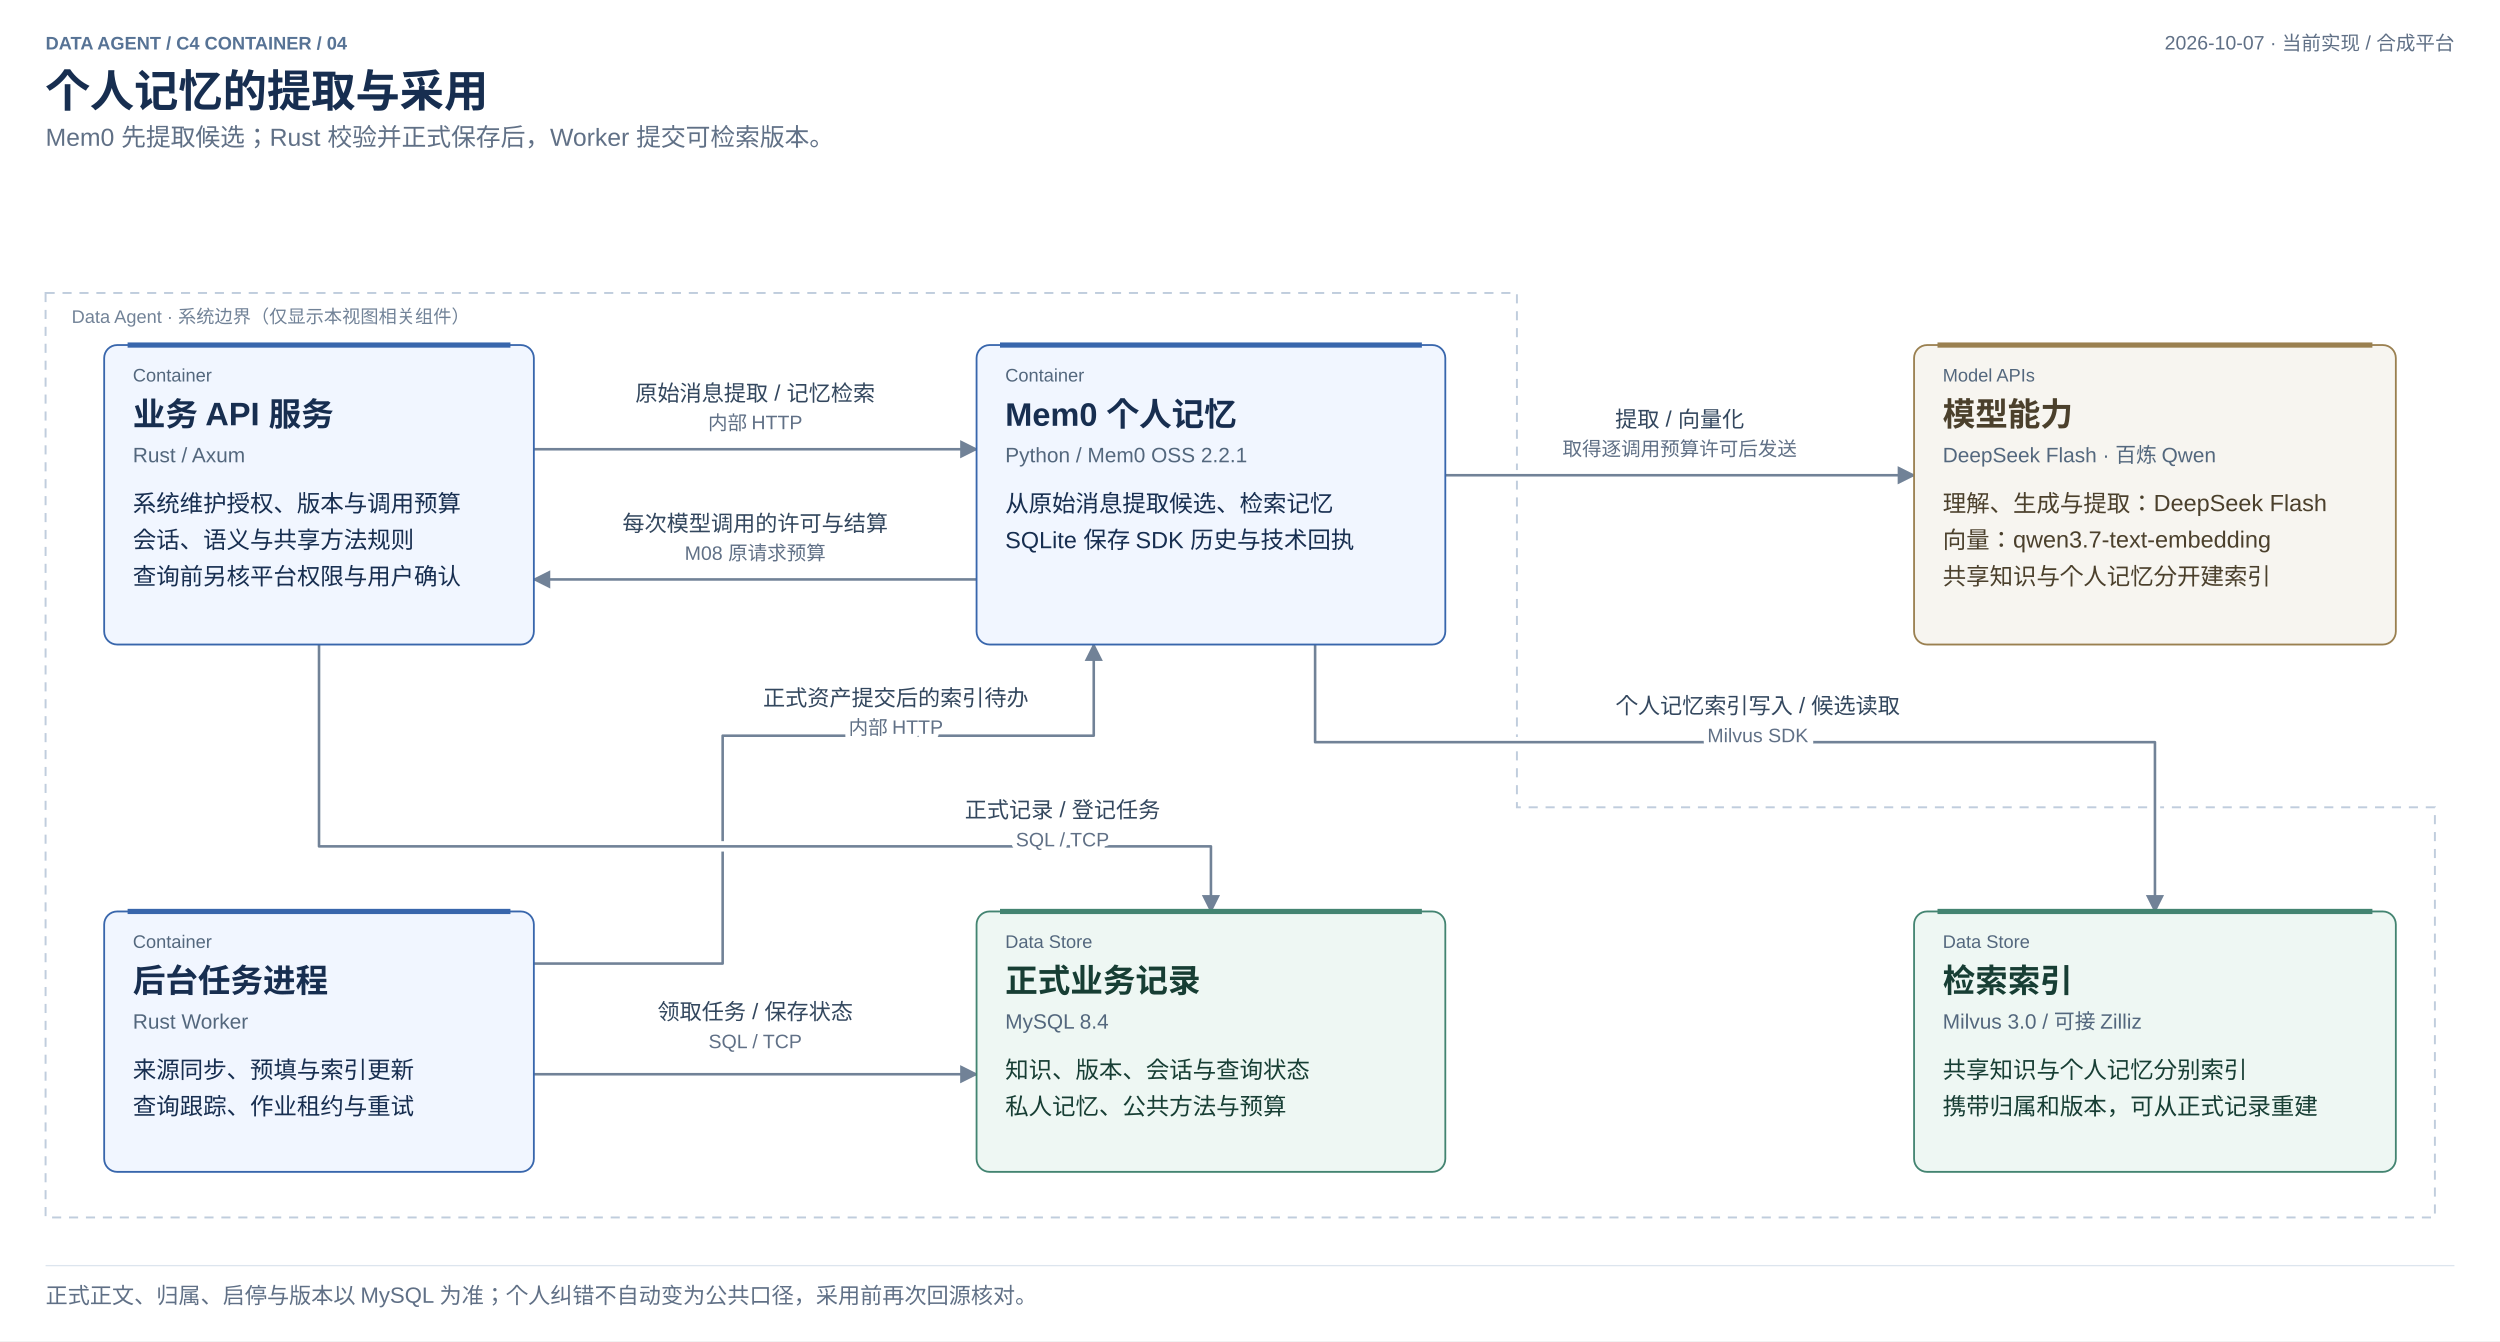
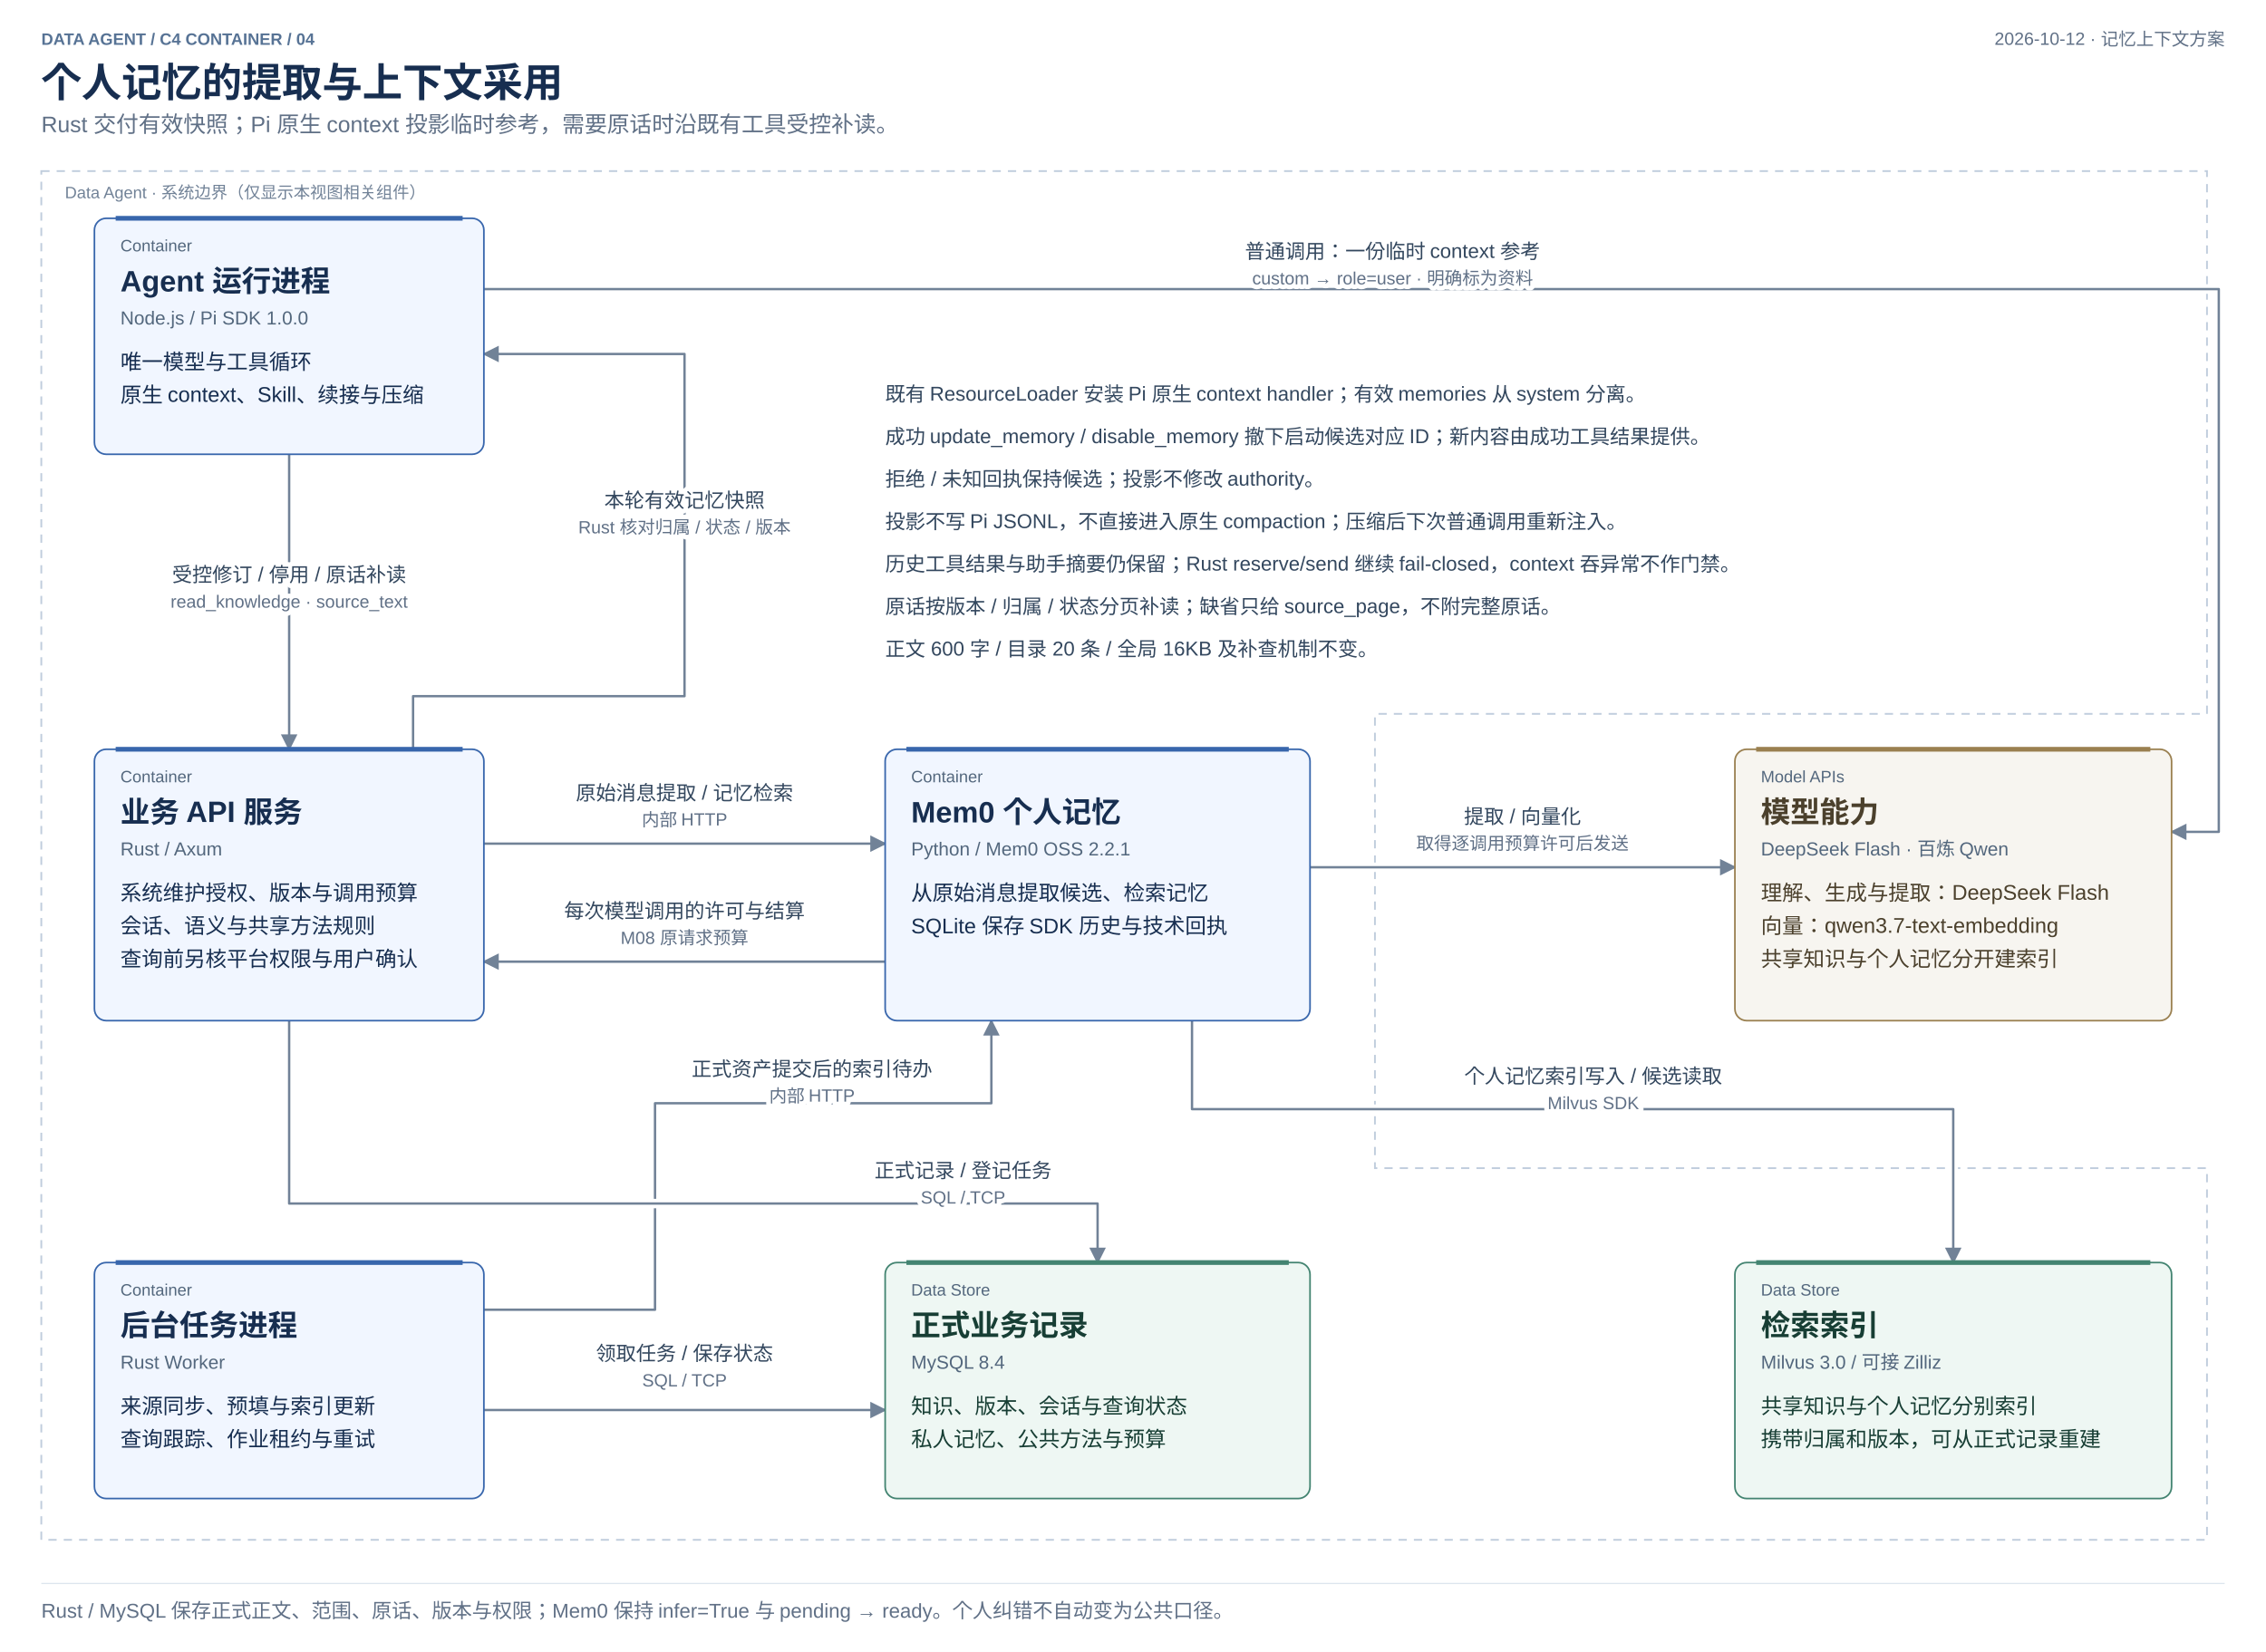
- <svg xmlns="http://www.w3.org/2000/svg" width="1920" height="1030" viewBox="0 0 1920 1030" role="img" aria-labelledby="title description">
+ <svg xmlns="http://www.w3.org/2000/svg" width="1920" height="1400" viewBox="0 0 1920 1400" role="img" aria-labelledby="title description">
  <g transform="translate(0 0)">
    <g class="view" data-view="memory" font-family="Arial, PingFang SC, Microsoft YaHei, sans-serif">
      <defs>
        <marker id="arrow-memory" viewBox="0 0 10 10" refX="9" refY="5" markerWidth="7" markerHeight="7" orient="auto">
          <path d="M0 0 L10 5 L0 10Z" fill="#718297" />
        </marker>
      </defs>
-       <rect width="1920" height="1030" fill="white" />
+       <rect width="1920" height="1400" fill="white" />
      <text x="35" y="38" font-size="14" font-weight="600" fill="#577395" text-anchor="start">DATA AGENT  /  C4 CONTAINER  /  04</text>
-       <text x="35" y="82" font-size="34" font-weight="650" fill="#172e50" text-anchor="start">个人记忆的提取与采用</text>
-       <text x="35" y="112" font-size="19" font-weight="400" fill="#607086" text-anchor="start">Mem0 先提取候选；Rust 校验并正式保存后，Worker 提交可检索版本。</text>
-       <text x="1885" y="38" font-size="15" font-weight="500" fill="#607086" text-anchor="end">2026-10-07 · 当前实现 / 合成平台</text>
+       <text x="35" y="82" font-size="34" font-weight="650" fill="#172e50" text-anchor="start">个人记忆的提取与上下文采用</text>
+       <text x="35" y="112" font-size="19" font-weight="400" fill="#607086" text-anchor="start">Rust 交付有效快照；Pi 原生 context 投影临时参考，需要原话时沿既有工具受控补读。</text>
+       <text x="1885" y="38" font-size="15" font-weight="500" fill="#607086" text-anchor="end">2026-10-12 · 记忆上下文方案</text>
      <g class="boundary" fill="none" stroke="#c0cddd" stroke-width="1.5" stroke-dasharray="7 6">
-         <path d="M35 225 H1165 V620 H1870 V935 H35 Z" />
+         <path d="M35 145 H1870 V605 H1165 V990 H1870 V1305 H35 Z" />
      </g>
-       <text x="55" y="248" font-size="14" font-weight="500" fill="#718297" text-anchor="start">Data Agent · 系统边界（仅显示本视图相关组件）</text>
+       <text x="55" y="168" font-size="14" font-weight="500" fill="#718297" text-anchor="start">Data Agent · 系统边界（仅显示本视图相关组件）</text>
+       <g class="relationship" data-edge="run" data-source="api" data-target="pi">
+         <path d="M350 635 L350 590 L580 590 L580 300 L410 300" fill="none" stroke="white" stroke-width="8" />
+         <path d="M350 635 L350 590 L580 590 L580 300 L410 300" fill="none" stroke="#718297" stroke-width="2" stroke-linejoin="round" marker-end="url(#arrow-memory)" />
+       </g>
+       <g class="relationship" data-edge="tools" data-source="pi" data-target="api">
+         <path d="M245 385 L245 635" fill="none" stroke="white" stroke-width="8" />
+         <path d="M245 385 L245 635" fill="none" stroke="#718297" stroke-width="2" stroke-linejoin="round" marker-end="url(#arrow-memory)" />
+       </g>
+       <g class="relationship" data-edge="generate" data-source="pi" data-target="models">
+         <path d="M410 245 L1880 245 L1880 705 L1840 705" fill="none" stroke="white" stroke-width="8" />
+         <path d="M410 245 L1880 245 L1880 705 L1840 705" fill="none" stroke="#718297" stroke-width="2" stroke-linejoin="round" marker-end="url(#arrow-memory)" />
+       </g>
      <g class="relationship" data-edge="remember" data-source="api" data-target="memory">
-         <path d="M410 345 L750 345" fill="none" stroke="white" stroke-width="8" />
-         <path d="M410 345 L750 345" fill="none" stroke="#718297" stroke-width="2" stroke-linejoin="round" marker-end="url(#arrow-memory)" />
+         <path d="M410 715 L750 715" fill="none" stroke="white" stroke-width="8" />
+         <path d="M410 715 L750 715" fill="none" stroke="#718297" stroke-width="2" stroke-linejoin="round" marker-end="url(#arrow-memory)" />
      </g>
      <g class="relationship" data-edge="memory-budget" data-source="memory" data-target="api">
-         <path d="M750 445 L410 445" fill="none" stroke="white" stroke-width="8" />
-         <path d="M750 445 L410 445" fill="none" stroke="#718297" stroke-width="2" stroke-linejoin="round" marker-end="url(#arrow-memory)" />
+         <path d="M750 815 L410 815" fill="none" stroke="white" stroke-width="8" />
+         <path d="M750 815 L410 815" fill="none" stroke="#718297" stroke-width="2" stroke-linejoin="round" marker-end="url(#arrow-memory)" />
      </g>
      <g class="relationship" data-edge="memory-model" data-source="memory" data-target="models">
-         <path d="M1110 365 L1470 365" fill="none" stroke="white" stroke-width="8" />
-         <path d="M1110 365 L1470 365" fill="none" stroke="#718297" stroke-width="2" stroke-linejoin="round" marker-end="url(#arrow-memory)" />
+         <path d="M1110 735 L1470 735" fill="none" stroke="white" stroke-width="8" />
+         <path d="M1110 735 L1470 735" fill="none" stroke="#718297" stroke-width="2" stroke-linejoin="round" marker-end="url(#arrow-memory)" />
      </g>
      <g class="relationship" data-edge="memory-index" data-source="memory" data-target="vector">
-         <path d="M1010 495 L1010 570 L1655 570 L1655 700" fill="none" stroke="white" stroke-width="8" />
-         <path d="M1010 495 L1010 570 L1655 570 L1655 700" fill="none" stroke="#718297" stroke-width="2" stroke-linejoin="round" marker-end="url(#arrow-memory)" />
+         <path d="M1010 865 L1010 940 L1655 940 L1655 1070" fill="none" stroke="white" stroke-width="8" />
+         <path d="M1010 865 L1010 940 L1655 940 L1655 1070" fill="none" stroke="#718297" stroke-width="2" stroke-linejoin="round" marker-end="url(#arrow-memory)" />
      </g>
      <g class="relationship" data-edge="commit-memory" data-source="worker" data-target="memory">
-         <path d="M410 740 L555 740 L555 565 L840 565 L840 495" fill="none" stroke="white" stroke-width="8" />
-         <path d="M410 740 L555 740 L555 565 L840 565 L840 495" fill="none" stroke="#718297" stroke-width="2" stroke-linejoin="round" marker-end="url(#arrow-memory)" />
+         <path d="M410 1110 L555 1110 L555 935 L840 935 L840 865" fill="none" stroke="white" stroke-width="8" />
+         <path d="M410 1110 L555 1110 L555 935 L840 935 L840 865" fill="none" stroke="#718297" stroke-width="2" stroke-linejoin="round" marker-end="url(#arrow-memory)" />
      </g>
      <g class="relationship" data-edge="records" data-source="api" data-target="mysql">
-         <path d="M245 495 L245 650 L930 650 L930 700" fill="none" stroke="white" stroke-width="8" />
-         <path d="M245 495 L245 650 L930 650 L930 700" fill="none" stroke="#718297" stroke-width="2" stroke-linejoin="round" marker-end="url(#arrow-memory)" />
+         <path d="M245 865 L245 1020 L930 1020 L930 1070" fill="none" stroke="white" stroke-width="8" />
+         <path d="M245 865 L245 1020 L930 1020 L930 1070" fill="none" stroke="#718297" stroke-width="2" stroke-linejoin="round" marker-end="url(#arrow-memory)" />
      </g>
      <g class="relationship" data-edge="claim" data-source="worker" data-target="mysql">
-         <path d="M410 825 L750 825" fill="none" stroke="white" stroke-width="8" />
-         <path d="M410 825 L750 825" fill="none" stroke="#718297" stroke-width="2" stroke-linejoin="round" marker-end="url(#arrow-memory)" />
+         <path d="M410 1195 L750 1195" fill="none" stroke="white" stroke-width="8" />
+         <path d="M410 1195 L750 1195" fill="none" stroke="#718297" stroke-width="2" stroke-linejoin="round" marker-end="url(#arrow-memory)" />
+       </g>
+       <g class="node" data-node="pi">
+         <rect class="node-box" x="80" y="185" width="330" height="200" rx="10" fill="#f1f6ff" stroke="#3866ac" stroke-width="1.4" />
+         <path d="M98 185 H392" stroke="#3866ac" stroke-width="4" />
+         <text x="102" y="213" font-size="14" font-weight="500" fill="#53677d" text-anchor="start">Container</text>
+         <text x="102" y="247" font-size="25" font-weight="650" fill="#172e50" text-anchor="start">Agent 运行进程</text>
+         <text x="102" y="275" font-size="16" font-weight="500" fill="#53677d" text-anchor="start">Node.js / Pi SDK 1.0.0</text>
+         <text x="102" y="313" font-size="18" font-weight="400" fill="#172e50" text-anchor="start">唯一模型与工具循环</text>
+         <text x="102" y="341" font-size="18" font-weight="400" fill="#172e50" text-anchor="start">原生 context、Skill、续接与压缩</text>
      </g>
      <g class="node" data-node="api">
-         <rect class="node-box" x="80" y="265" width="330" height="230" rx="10" fill="#f1f6ff" stroke="#3866ac" stroke-width="1.4" />
-         <path d="M98 265 H392" stroke="#3866ac" stroke-width="4" />
-         <text x="102" y="293" font-size="14" font-weight="500" fill="#53677d" text-anchor="start">Container</text>
-         <text x="102" y="327" font-size="25" font-weight="650" fill="#172e50" text-anchor="start">业务 API 服务</text>
-         <text x="102" y="355" font-size="16" font-weight="500" fill="#53677d" text-anchor="start">Rust / Axum</text>
-         <text x="102" y="393" font-size="18" font-weight="400" fill="#172e50" text-anchor="start">系统维护授权、版本与调用预算</text>
-         <text x="102" y="421" font-size="18" font-weight="400" fill="#172e50" text-anchor="start">会话、语义与共享方法规则</text>
-         <text x="102" y="449" font-size="18" font-weight="400" fill="#172e50" text-anchor="start">查询前另核平台权限与用户确认</text>
+         <rect class="node-box" x="80" y="635" width="330" height="230" rx="10" fill="#f1f6ff" stroke="#3866ac" stroke-width="1.4" />
+         <path d="M98 635 H392" stroke="#3866ac" stroke-width="4" />
+         <text x="102" y="663" font-size="14" font-weight="500" fill="#53677d" text-anchor="start">Container</text>
+         <text x="102" y="697" font-size="25" font-weight="650" fill="#172e50" text-anchor="start">业务 API 服务</text>
+         <text x="102" y="725" font-size="16" font-weight="500" fill="#53677d" text-anchor="start">Rust / Axum</text>
+         <text x="102" y="763" font-size="18" font-weight="400" fill="#172e50" text-anchor="start">系统维护授权、版本与调用预算</text>
+         <text x="102" y="791" font-size="18" font-weight="400" fill="#172e50" text-anchor="start">会话、语义与共享方法规则</text>
+         <text x="102" y="819" font-size="18" font-weight="400" fill="#172e50" text-anchor="start">查询前另核平台权限与用户确认</text>
      </g>
      <g class="node" data-node="memory">
-         <rect class="node-box" x="750" y="265" width="360" height="230" rx="10" fill="#f1f6ff" stroke="#3866ac" stroke-width="1.4" />
-         <path d="M768 265 H1092" stroke="#3866ac" stroke-width="4" />
-         <text x="772" y="293" font-size="14" font-weight="500" fill="#53677d" text-anchor="start">Container</text>
-         <text x="772" y="327" font-size="25" font-weight="650" fill="#172e50" text-anchor="start">Mem0 个人记忆</text>
-         <text x="772" y="355" font-size="16" font-weight="500" fill="#53677d" text-anchor="start">Python / Mem0 OSS 2.2.1</text>
-         <text x="772" y="393" font-size="18" font-weight="400" fill="#172e50" text-anchor="start">从原始消息提取候选、检索记忆</text>
-         <text x="772" y="421" font-size="18" font-weight="400" fill="#172e50" text-anchor="start">SQLite 保存 SDK 历史与技术回执</text>
+         <rect class="node-box" x="750" y="635" width="360" height="230" rx="10" fill="#f1f6ff" stroke="#3866ac" stroke-width="1.4" />
+         <path d="M768 635 H1092" stroke="#3866ac" stroke-width="4" />
+         <text x="772" y="663" font-size="14" font-weight="500" fill="#53677d" text-anchor="start">Container</text>
+         <text x="772" y="697" font-size="25" font-weight="650" fill="#172e50" text-anchor="start">Mem0 个人记忆</text>
+         <text x="772" y="725" font-size="16" font-weight="500" fill="#53677d" text-anchor="start">Python / Mem0 OSS 2.2.1</text>
+         <text x="772" y="763" font-size="18" font-weight="400" fill="#172e50" text-anchor="start">从原始消息提取候选、检索记忆</text>
+         <text x="772" y="791" font-size="18" font-weight="400" fill="#172e50" text-anchor="start">SQLite 保存 SDK 历史与技术回执</text>
      </g>
      <g class="node" data-node="models">
-         <rect class="node-box" x="1470" y="265" width="370" height="230" rx="10" fill="#f7f5f0" stroke="#9a8050" stroke-width="1.4" />
-         <path d="M1488 265 H1822" stroke="#9a8050" stroke-width="4" />
-         <text x="1492" y="293" font-size="14" font-weight="500" fill="#53677d" text-anchor="start">Model APIs</text>
-         <text x="1492" y="327" font-size="25" font-weight="650" fill="#4b402c" text-anchor="start">模型能力</text>
-         <text x="1492" y="355" font-size="16" font-weight="500" fill="#53677d" text-anchor="start">DeepSeek Flash · 百炼 Qwen</text>
-         <text x="1492" y="393" font-size="18" font-weight="400" fill="#4b402c" text-anchor="start">理解、生成与提取：DeepSeek Flash</text>
-         <text x="1492" y="421" font-size="18" font-weight="400" fill="#4b402c" text-anchor="start">向量：qwen3.7-text-embedding</text>
-         <text x="1492" y="449" font-size="18" font-weight="400" fill="#4b402c" text-anchor="start">共享知识与个人记忆分开建索引</text>
+         <rect class="node-box" x="1470" y="635" width="370" height="230" rx="10" fill="#f7f5f0" stroke="#9a8050" stroke-width="1.4" />
+         <path d="M1488 635 H1822" stroke="#9a8050" stroke-width="4" />
+         <text x="1492" y="663" font-size="14" font-weight="500" fill="#53677d" text-anchor="start">Model APIs</text>
+         <text x="1492" y="697" font-size="25" font-weight="650" fill="#4b402c" text-anchor="start">模型能力</text>
+         <text x="1492" y="725" font-size="16" font-weight="500" fill="#53677d" text-anchor="start">DeepSeek Flash · 百炼 Qwen</text>
+         <text x="1492" y="763" font-size="18" font-weight="400" fill="#4b402c" text-anchor="start">理解、生成与提取：DeepSeek Flash</text>
+         <text x="1492" y="791" font-size="18" font-weight="400" fill="#4b402c" text-anchor="start">向量：qwen3.7-text-embedding</text>
+         <text x="1492" y="819" font-size="18" font-weight="400" fill="#4b402c" text-anchor="start">共享知识与个人记忆分开建索引</text>
      </g>
      <g class="node" data-node="worker">
-         <rect class="node-box" x="80" y="700" width="330" height="200" rx="10" fill="#f1f6ff" stroke="#3866ac" stroke-width="1.4" />
-         <path d="M98 700 H392" stroke="#3866ac" stroke-width="4" />
-         <text x="102" y="728" font-size="14" font-weight="500" fill="#53677d" text-anchor="start">Container</text>
-         <text x="102" y="762" font-size="25" font-weight="650" fill="#172e50" text-anchor="start">后台任务进程</text>
-         <text x="102" y="790" font-size="16" font-weight="500" fill="#53677d" text-anchor="start">Rust Worker</text>
-         <text x="102" y="828" font-size="18" font-weight="400" fill="#172e50" text-anchor="start">来源同步、预填与索引更新</text>
-         <text x="102" y="856" font-size="18" font-weight="400" fill="#172e50" text-anchor="start">查询跟踪、作业租约与重试</text>
+         <rect class="node-box" x="80" y="1070" width="330" height="200" rx="10" fill="#f1f6ff" stroke="#3866ac" stroke-width="1.4" />
+         <path d="M98 1070 H392" stroke="#3866ac" stroke-width="4" />
+         <text x="102" y="1098" font-size="14" font-weight="500" fill="#53677d" text-anchor="start">Container</text>
+         <text x="102" y="1132" font-size="25" font-weight="650" fill="#172e50" text-anchor="start">后台任务进程</text>
+         <text x="102" y="1160" font-size="16" font-weight="500" fill="#53677d" text-anchor="start">Rust Worker</text>
+         <text x="102" y="1198" font-size="18" font-weight="400" fill="#172e50" text-anchor="start">来源同步、预填与索引更新</text>
+         <text x="102" y="1226" font-size="18" font-weight="400" fill="#172e50" text-anchor="start">查询跟踪、作业租约与重试</text>
      </g>
      <g class="node" data-node="mysql">
-         <rect class="node-box" x="750" y="700" width="360" height="200" rx="10" fill="#eef7f3" stroke="#438471" stroke-width="1.4" />
-         <path d="M768 700 H1092" stroke="#438471" stroke-width="4" />
-         <text x="772" y="728" font-size="14" font-weight="500" fill="#53677d" text-anchor="start">Data Store</text>
-         <text x="772" y="762" font-size="25" font-weight="650" fill="#173e34" text-anchor="start">正式业务记录</text>
-         <text x="772" y="790" font-size="16" font-weight="500" fill="#53677d" text-anchor="start">MySQL 8.4</text>
-         <text x="772" y="828" font-size="18" font-weight="400" fill="#173e34" text-anchor="start">知识、版本、会话与查询状态</text>
-         <text x="772" y="856" font-size="18" font-weight="400" fill="#173e34" text-anchor="start">私人记忆、公共方法与预算</text>
+         <rect class="node-box" x="750" y="1070" width="360" height="200" rx="10" fill="#eef7f3" stroke="#438471" stroke-width="1.4" />
+         <path d="M768 1070 H1092" stroke="#438471" stroke-width="4" />
+         <text x="772" y="1098" font-size="14" font-weight="500" fill="#53677d" text-anchor="start">Data Store</text>
+         <text x="772" y="1132" font-size="25" font-weight="650" fill="#173e34" text-anchor="start">正式业务记录</text>
+         <text x="772" y="1160" font-size="16" font-weight="500" fill="#53677d" text-anchor="start">MySQL 8.4</text>
+         <text x="772" y="1198" font-size="18" font-weight="400" fill="#173e34" text-anchor="start">知识、版本、会话与查询状态</text>
+         <text x="772" y="1226" font-size="18" font-weight="400" fill="#173e34" text-anchor="start">私人记忆、公共方法与预算</text>
      </g>
      <g class="node" data-node="vector">
-         <rect class="node-box" x="1470" y="700" width="370" height="200" rx="10" fill="#eef7f3" stroke="#438471" stroke-width="1.4" />
-         <path d="M1488 700 H1822" stroke="#438471" stroke-width="4" />
-         <text x="1492" y="728" font-size="14" font-weight="500" fill="#53677d" text-anchor="start">Data Store</text>
-         <text x="1492" y="762" font-size="25" font-weight="650" fill="#173e34" text-anchor="start">检索索引</text>
-         <text x="1492" y="790" font-size="16" font-weight="500" fill="#53677d" text-anchor="start">Milvus 3.0 / 可接 Zilliz</text>
-         <text x="1492" y="828" font-size="18" font-weight="400" fill="#173e34" text-anchor="start">共享知识与个人记忆分别索引</text>
-         <text x="1492" y="856" font-size="18" font-weight="400" fill="#173e34" text-anchor="start">携带归属和版本，可从正式记录重建</text>
+         <rect class="node-box" x="1470" y="1070" width="370" height="200" rx="10" fill="#eef7f3" stroke="#438471" stroke-width="1.4" />
+         <path d="M1488 1070 H1822" stroke="#438471" stroke-width="4" />
+         <text x="1492" y="1098" font-size="14" font-weight="500" fill="#53677d" text-anchor="start">Data Store</text>
+         <text x="1492" y="1132" font-size="25" font-weight="650" fill="#173e34" text-anchor="start">检索索引</text>
+         <text x="1492" y="1160" font-size="16" font-weight="500" fill="#53677d" text-anchor="start">Milvus 3.0 / 可接 Zilliz</text>
+         <text x="1492" y="1198" font-size="18" font-weight="400" fill="#173e34" text-anchor="start">共享知识与个人记忆分别索引</text>
+         <text x="1492" y="1226" font-size="18" font-weight="400" fill="#173e34" text-anchor="start">携带归属和版本，可从正式记录重建</text>
+       </g>
+       <g class="edge-label" data-edge="run">
+         <text x="580" y="430" font-size="17" font-weight="500" fill="#33475e" text-anchor="middle" paint-order="stroke" stroke="white" stroke-width="8" stroke-linejoin="round">本轮有效记忆快照</text>
+         <text x="580" y="452" font-size="15" font-weight="400" fill="#607086" text-anchor="middle" paint-order="stroke" stroke="white" stroke-width="8" stroke-linejoin="round">Rust 核对归属 / 状态 / 版本</text>
+       </g>
+       <g class="edge-label" data-edge="tools">
+         <text x="245" y="493" font-size="17" font-weight="500" fill="#33475e" text-anchor="middle" paint-order="stroke" stroke="white" stroke-width="8" stroke-linejoin="round">受控修订 / 停用 / 原话补读</text>
+         <text x="245" y="515" font-size="15" font-weight="400" fill="#607086" text-anchor="middle" paint-order="stroke" stroke="white" stroke-width="8" stroke-linejoin="round">read_knowledge · source_text</text>
+       </g>
+       <g class="edge-label" data-edge="generate">
+         <text x="1180" y="219" font-size="17" font-weight="500" fill="#33475e" text-anchor="middle" paint-order="stroke" stroke="white" stroke-width="8" stroke-linejoin="round">普通调用：一份临时 context 参考</text>
+         <text x="1180" y="241" font-size="15" font-weight="400" fill="#607086" text-anchor="middle" paint-order="stroke" stroke="white" stroke-width="8" stroke-linejoin="round">custom → role=user · 明确标为资料</text>
      </g>
      <g class="edge-label" data-edge="remember">
-         <text x="580" y="308" font-size="17" font-weight="500" fill="#33475e" text-anchor="middle" paint-order="stroke" stroke="white" stroke-width="8" stroke-linejoin="round">原始消息提取 / 记忆检索</text>
-         <text x="580" y="330" font-size="15" font-weight="400" fill="#607086" text-anchor="middle" paint-order="stroke" stroke="white" stroke-width="8" stroke-linejoin="round">内部 HTTP</text>
+         <text x="580" y="678" font-size="17" font-weight="500" fill="#33475e" text-anchor="middle" paint-order="stroke" stroke="white" stroke-width="8" stroke-linejoin="round">原始消息提取 / 记忆检索</text>
+         <text x="580" y="700" font-size="15" font-weight="400" fill="#607086" text-anchor="middle" paint-order="stroke" stroke="white" stroke-width="8" stroke-linejoin="round">内部 HTTP</text>
      </g>
      <g class="edge-label" data-edge="memory-budget">
-         <text x="580" y="408" font-size="17" font-weight="500" fill="#33475e" text-anchor="middle" paint-order="stroke" stroke="white" stroke-width="8" stroke-linejoin="round">每次模型调用的许可与结算</text>
-         <text x="580" y="430" font-size="15" font-weight="400" fill="#607086" text-anchor="middle" paint-order="stroke" stroke="white" stroke-width="8" stroke-linejoin="round">M08 原请求预算</text>
+         <text x="580" y="778" font-size="17" font-weight="500" fill="#33475e" text-anchor="middle" paint-order="stroke" stroke="white" stroke-width="8" stroke-linejoin="round">每次模型调用的许可与结算</text>
+         <text x="580" y="800" font-size="15" font-weight="400" fill="#607086" text-anchor="middle" paint-order="stroke" stroke="white" stroke-width="8" stroke-linejoin="round">M08 原请求预算</text>
      </g>
      <g class="edge-label" data-edge="memory-model">
-         <text x="1290" y="328" font-size="17" font-weight="500" fill="#33475e" text-anchor="middle" paint-order="stroke" stroke="white" stroke-width="8" stroke-linejoin="round">提取 / 向量化</text>
-         <text x="1290" y="350" font-size="15" font-weight="400" fill="#607086" text-anchor="middle" paint-order="stroke" stroke="white" stroke-width="8" stroke-linejoin="round">取得逐调用预算许可后发送</text>
+         <text x="1290" y="698" font-size="17" font-weight="500" fill="#33475e" text-anchor="middle" paint-order="stroke" stroke="white" stroke-width="8" stroke-linejoin="round">提取 / 向量化</text>
+         <text x="1290" y="720" font-size="15" font-weight="400" fill="#607086" text-anchor="middle" paint-order="stroke" stroke="white" stroke-width="8" stroke-linejoin="round">取得逐调用预算许可后发送</text>
      </g>
      <g class="edge-label" data-edge="memory-index">
-         <text x="1350" y="548" font-size="17" font-weight="500" fill="#33475e" text-anchor="middle" paint-order="stroke" stroke="white" stroke-width="8" stroke-linejoin="round">个人记忆索引写入 / 候选读取</text>
-         <text x="1350" y="570" font-size="15" font-weight="400" fill="#607086" text-anchor="middle" paint-order="stroke" stroke="white" stroke-width="8" stroke-linejoin="round">Milvus SDK</text>
+         <text x="1350" y="918" font-size="17" font-weight="500" fill="#33475e" text-anchor="middle" paint-order="stroke" stroke="white" stroke-width="8" stroke-linejoin="round">个人记忆索引写入 / 候选读取</text>
+         <text x="1350" y="940" font-size="15" font-weight="400" fill="#607086" text-anchor="middle" paint-order="stroke" stroke="white" stroke-width="8" stroke-linejoin="round">Milvus SDK</text>
      </g>
      <g class="edge-label" data-edge="commit-memory">
-         <text x="688" y="542" font-size="17" font-weight="500" fill="#33475e" text-anchor="middle" paint-order="stroke" stroke="white" stroke-width="8" stroke-linejoin="round">正式资产提交后的索引待办</text>
-         <text x="688" y="564" font-size="15" font-weight="400" fill="#607086" text-anchor="middle" paint-order="stroke" stroke="white" stroke-width="8" stroke-linejoin="round">内部 HTTP</text>
+         <text x="688" y="912" font-size="17" font-weight="500" fill="#33475e" text-anchor="middle" paint-order="stroke" stroke="white" stroke-width="8" stroke-linejoin="round">正式资产提交后的索引待办</text>
+         <text x="688" y="934" font-size="15" font-weight="400" fill="#607086" text-anchor="middle" paint-order="stroke" stroke="white" stroke-width="8" stroke-linejoin="round">内部 HTTP</text>
      </g>
      <g class="edge-label" data-edge="records">
-         <text x="816" y="628" font-size="17" font-weight="500" fill="#33475e" text-anchor="middle" paint-order="stroke" stroke="white" stroke-width="8" stroke-linejoin="round">正式记录 / 登记任务</text>
-         <text x="816" y="650" font-size="15" font-weight="400" fill="#607086" text-anchor="middle" paint-order="stroke" stroke="white" stroke-width="8" stroke-linejoin="round">SQL / TCP</text>
+         <text x="816" y="998" font-size="17" font-weight="500" fill="#33475e" text-anchor="middle" paint-order="stroke" stroke="white" stroke-width="8" stroke-linejoin="round">正式记录 / 登记任务</text>
+         <text x="816" y="1020" font-size="15" font-weight="400" fill="#607086" text-anchor="middle" paint-order="stroke" stroke="white" stroke-width="8" stroke-linejoin="round">SQL / TCP</text>
      </g>
      <g class="edge-label" data-edge="claim">
-         <text x="580" y="783" font-size="17" font-weight="500" fill="#33475e" text-anchor="middle" paint-order="stroke" stroke="white" stroke-width="8" stroke-linejoin="round">领取任务 / 保存状态</text>
-         <text x="580" y="805" font-size="15" font-weight="400" fill="#607086" text-anchor="middle" paint-order="stroke" stroke="white" stroke-width="8" stroke-linejoin="round">SQL / TCP</text>
+         <text x="580" y="1153" font-size="17" font-weight="500" fill="#33475e" text-anchor="middle" paint-order="stroke" stroke="white" stroke-width="8" stroke-linejoin="round">领取任务 / 保存状态</text>
+         <text x="580" y="1175" font-size="15" font-weight="400" fill="#607086" text-anchor="middle" paint-order="stroke" stroke="white" stroke-width="8" stroke-linejoin="round">SQL / TCP</text>
      </g>
-       <line x1="35" y1="972" x2="1885" y2="972" stroke="#dde5ee" />
-       <text x="35" y="1001" font-size="17" font-weight="400" fill="#607086" text-anchor="start">正式正文、归属、启停与版本以 MySQL 为准；个人纠错不自动变为公共口径，采用前再次回源核对。</text>
+       <text x="750" y="340" font-size="17" font-weight="400" fill="#33475e" text-anchor="start">既有 ResourceLoader 安装 Pi 原生 context handler；有效 memories 从 system 分离。</text>
+       <text x="750" y="376" font-size="17" font-weight="400" fill="#33475e" text-anchor="start">成功 update_memory / disable_memory 撤下启动候选对应 ID；新内容由成功工具结果提供。</text>
+       <text x="750" y="412" font-size="17" font-weight="400" fill="#33475e" text-anchor="start">拒绝 / 未知回执保持候选；投影不修改 authority。</text>
+       <text x="750" y="448" font-size="17" font-weight="400" fill="#33475e" text-anchor="start">投影不写 Pi JSONL，不直接进入原生 compaction；压缩后下次普通调用重新注入。</text>
+       <text x="750" y="484" font-size="17" font-weight="400" fill="#33475e" text-anchor="start">历史工具结果与助手摘要仍保留；Rust reserve/send 继续 fail-closed，context 吞异常不作门禁。</text>
+       <text x="750" y="520" font-size="17" font-weight="400" fill="#33475e" text-anchor="start">原话按版本 / 归属 / 状态分页补读；缺省只给 source_page，不附完整原话。</text>
+       <text x="750" y="556" font-size="17" font-weight="400" fill="#33475e" text-anchor="start">正文 600 字 / 目录 20 条 / 全局 16KB 及补查机制不变。</text>
+       <line x1="35" y1="1342" x2="1885" y2="1342" stroke="#dde5ee" />
+       <text x="35" y="1371" font-size="17" font-weight="400" fill="#607086" text-anchor="start">Rust / MySQL 保存正式正文、范围、原话、版本与权限；Mem0 保持 infer=True 与 pending → ready。个人纠错不自动变为公共口径。</text>
    </g>
  </g>
</svg>
